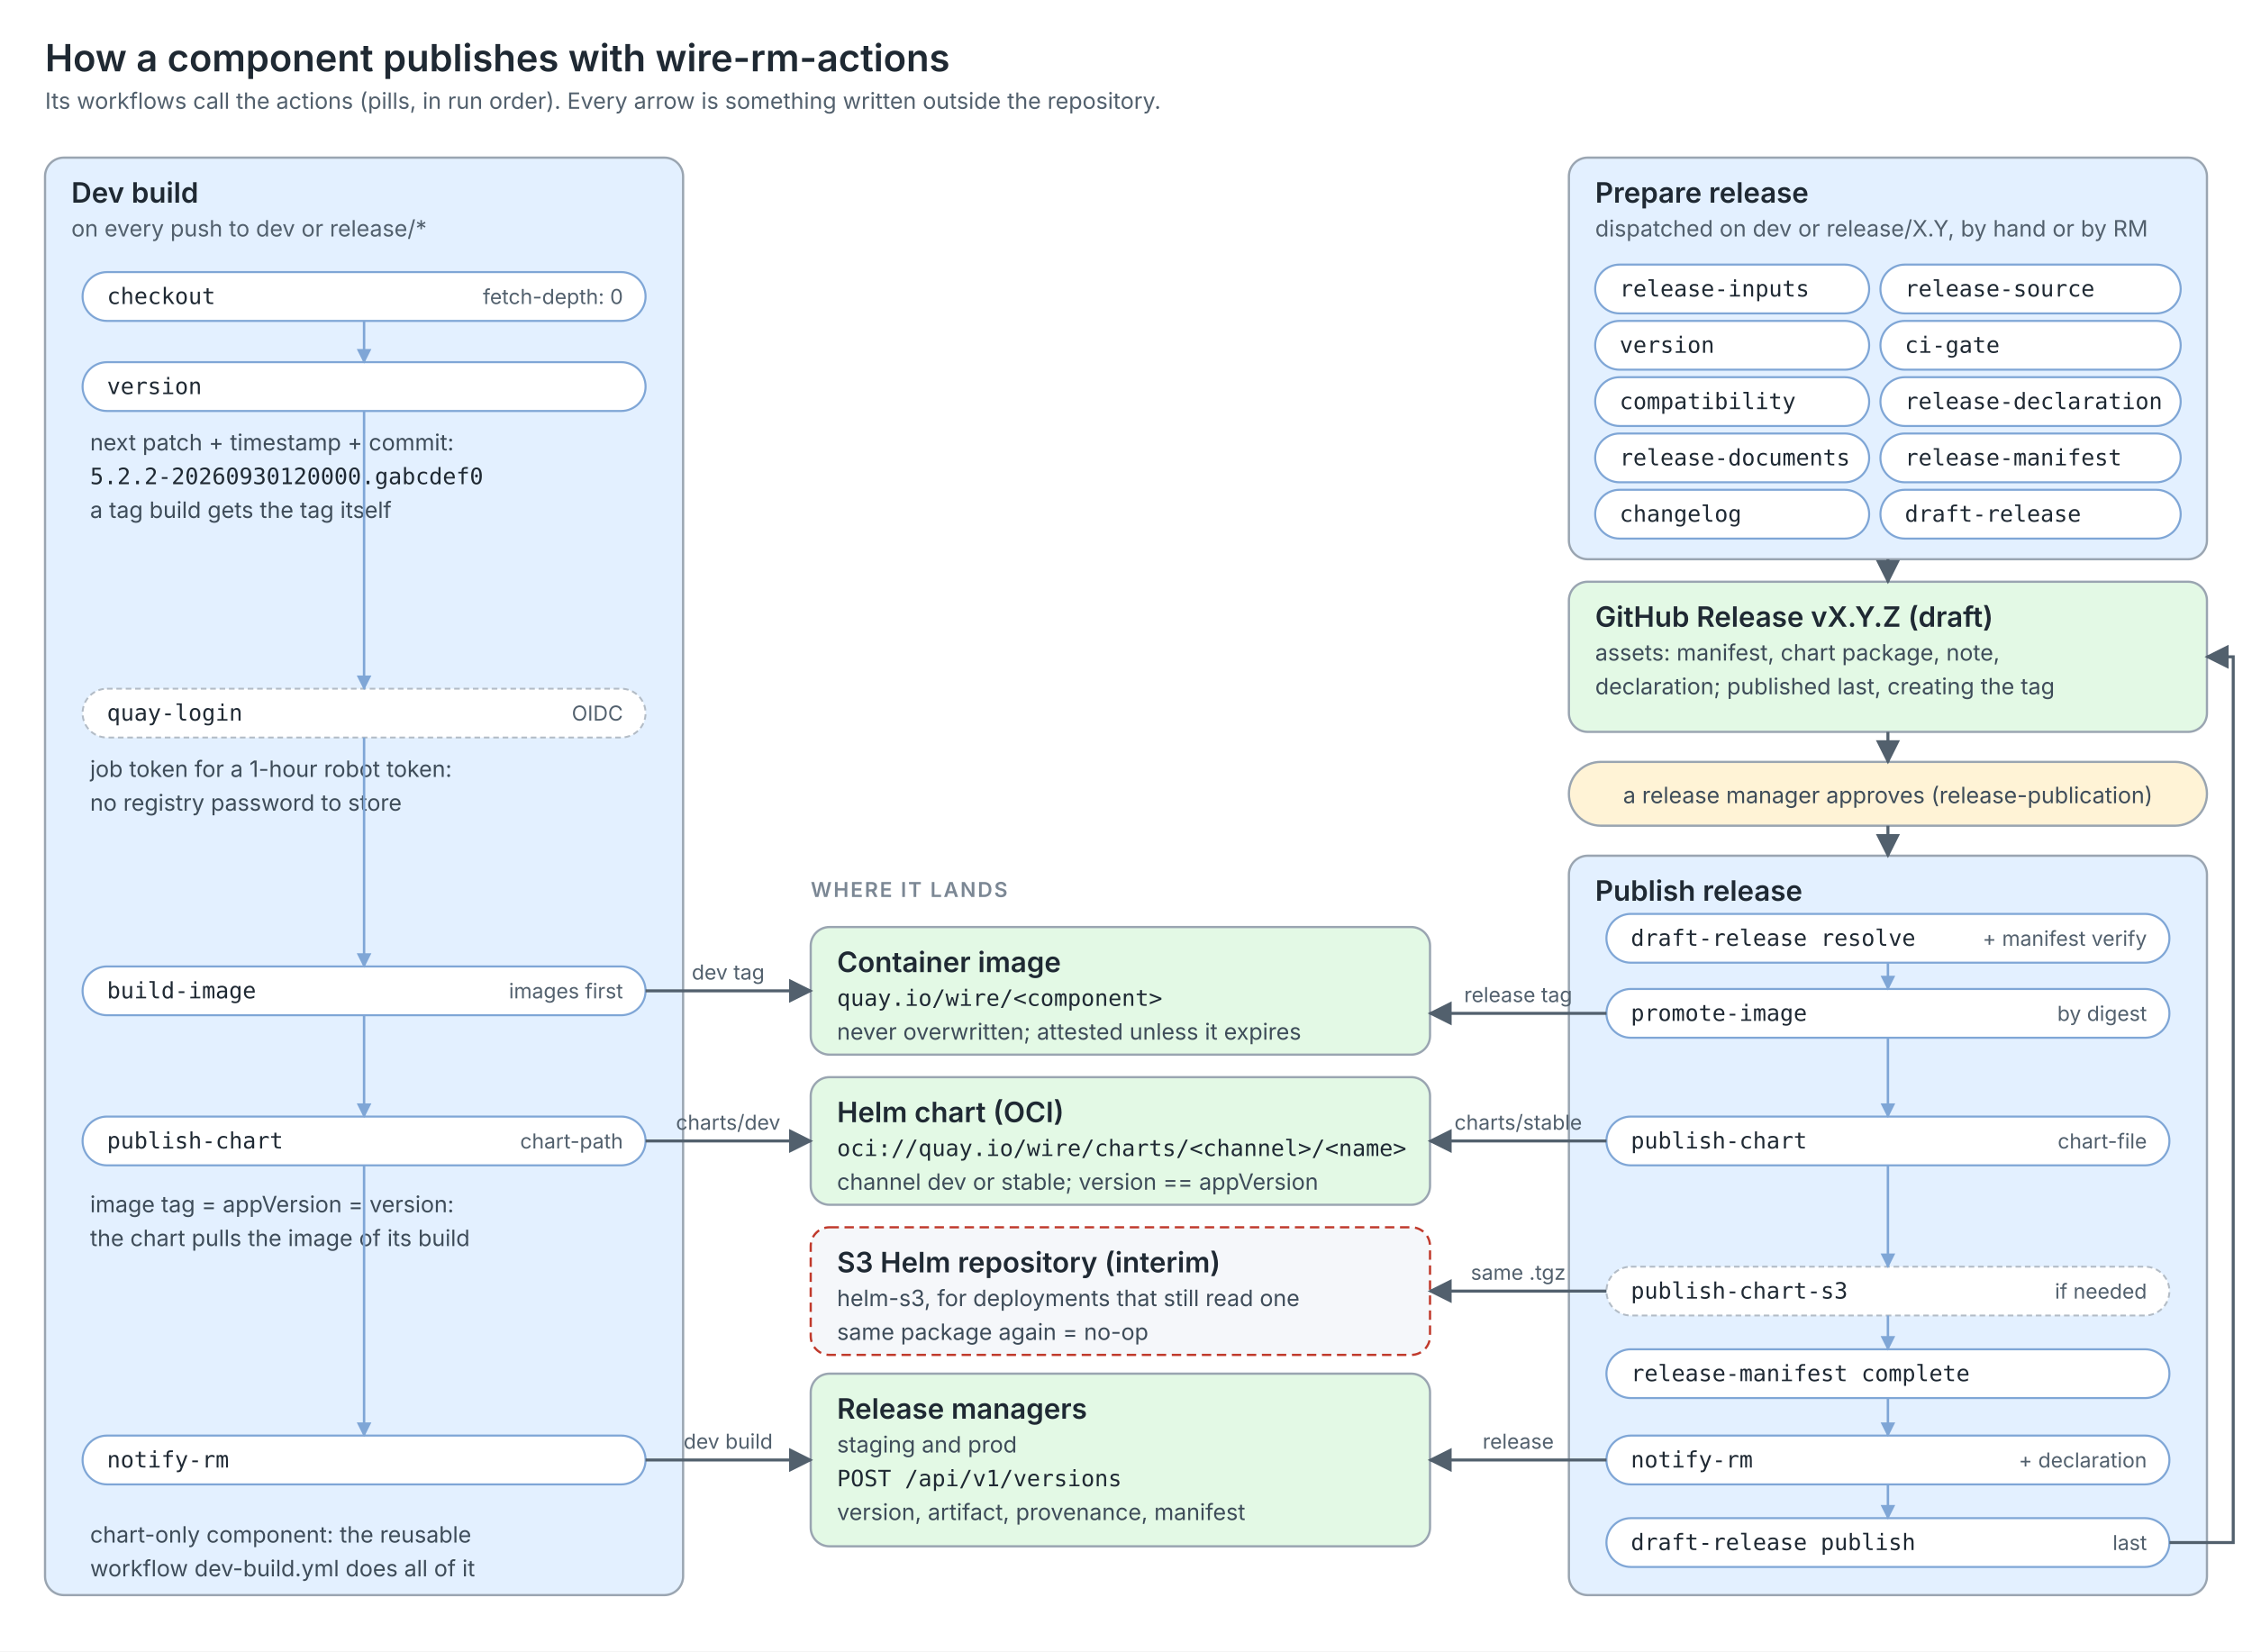
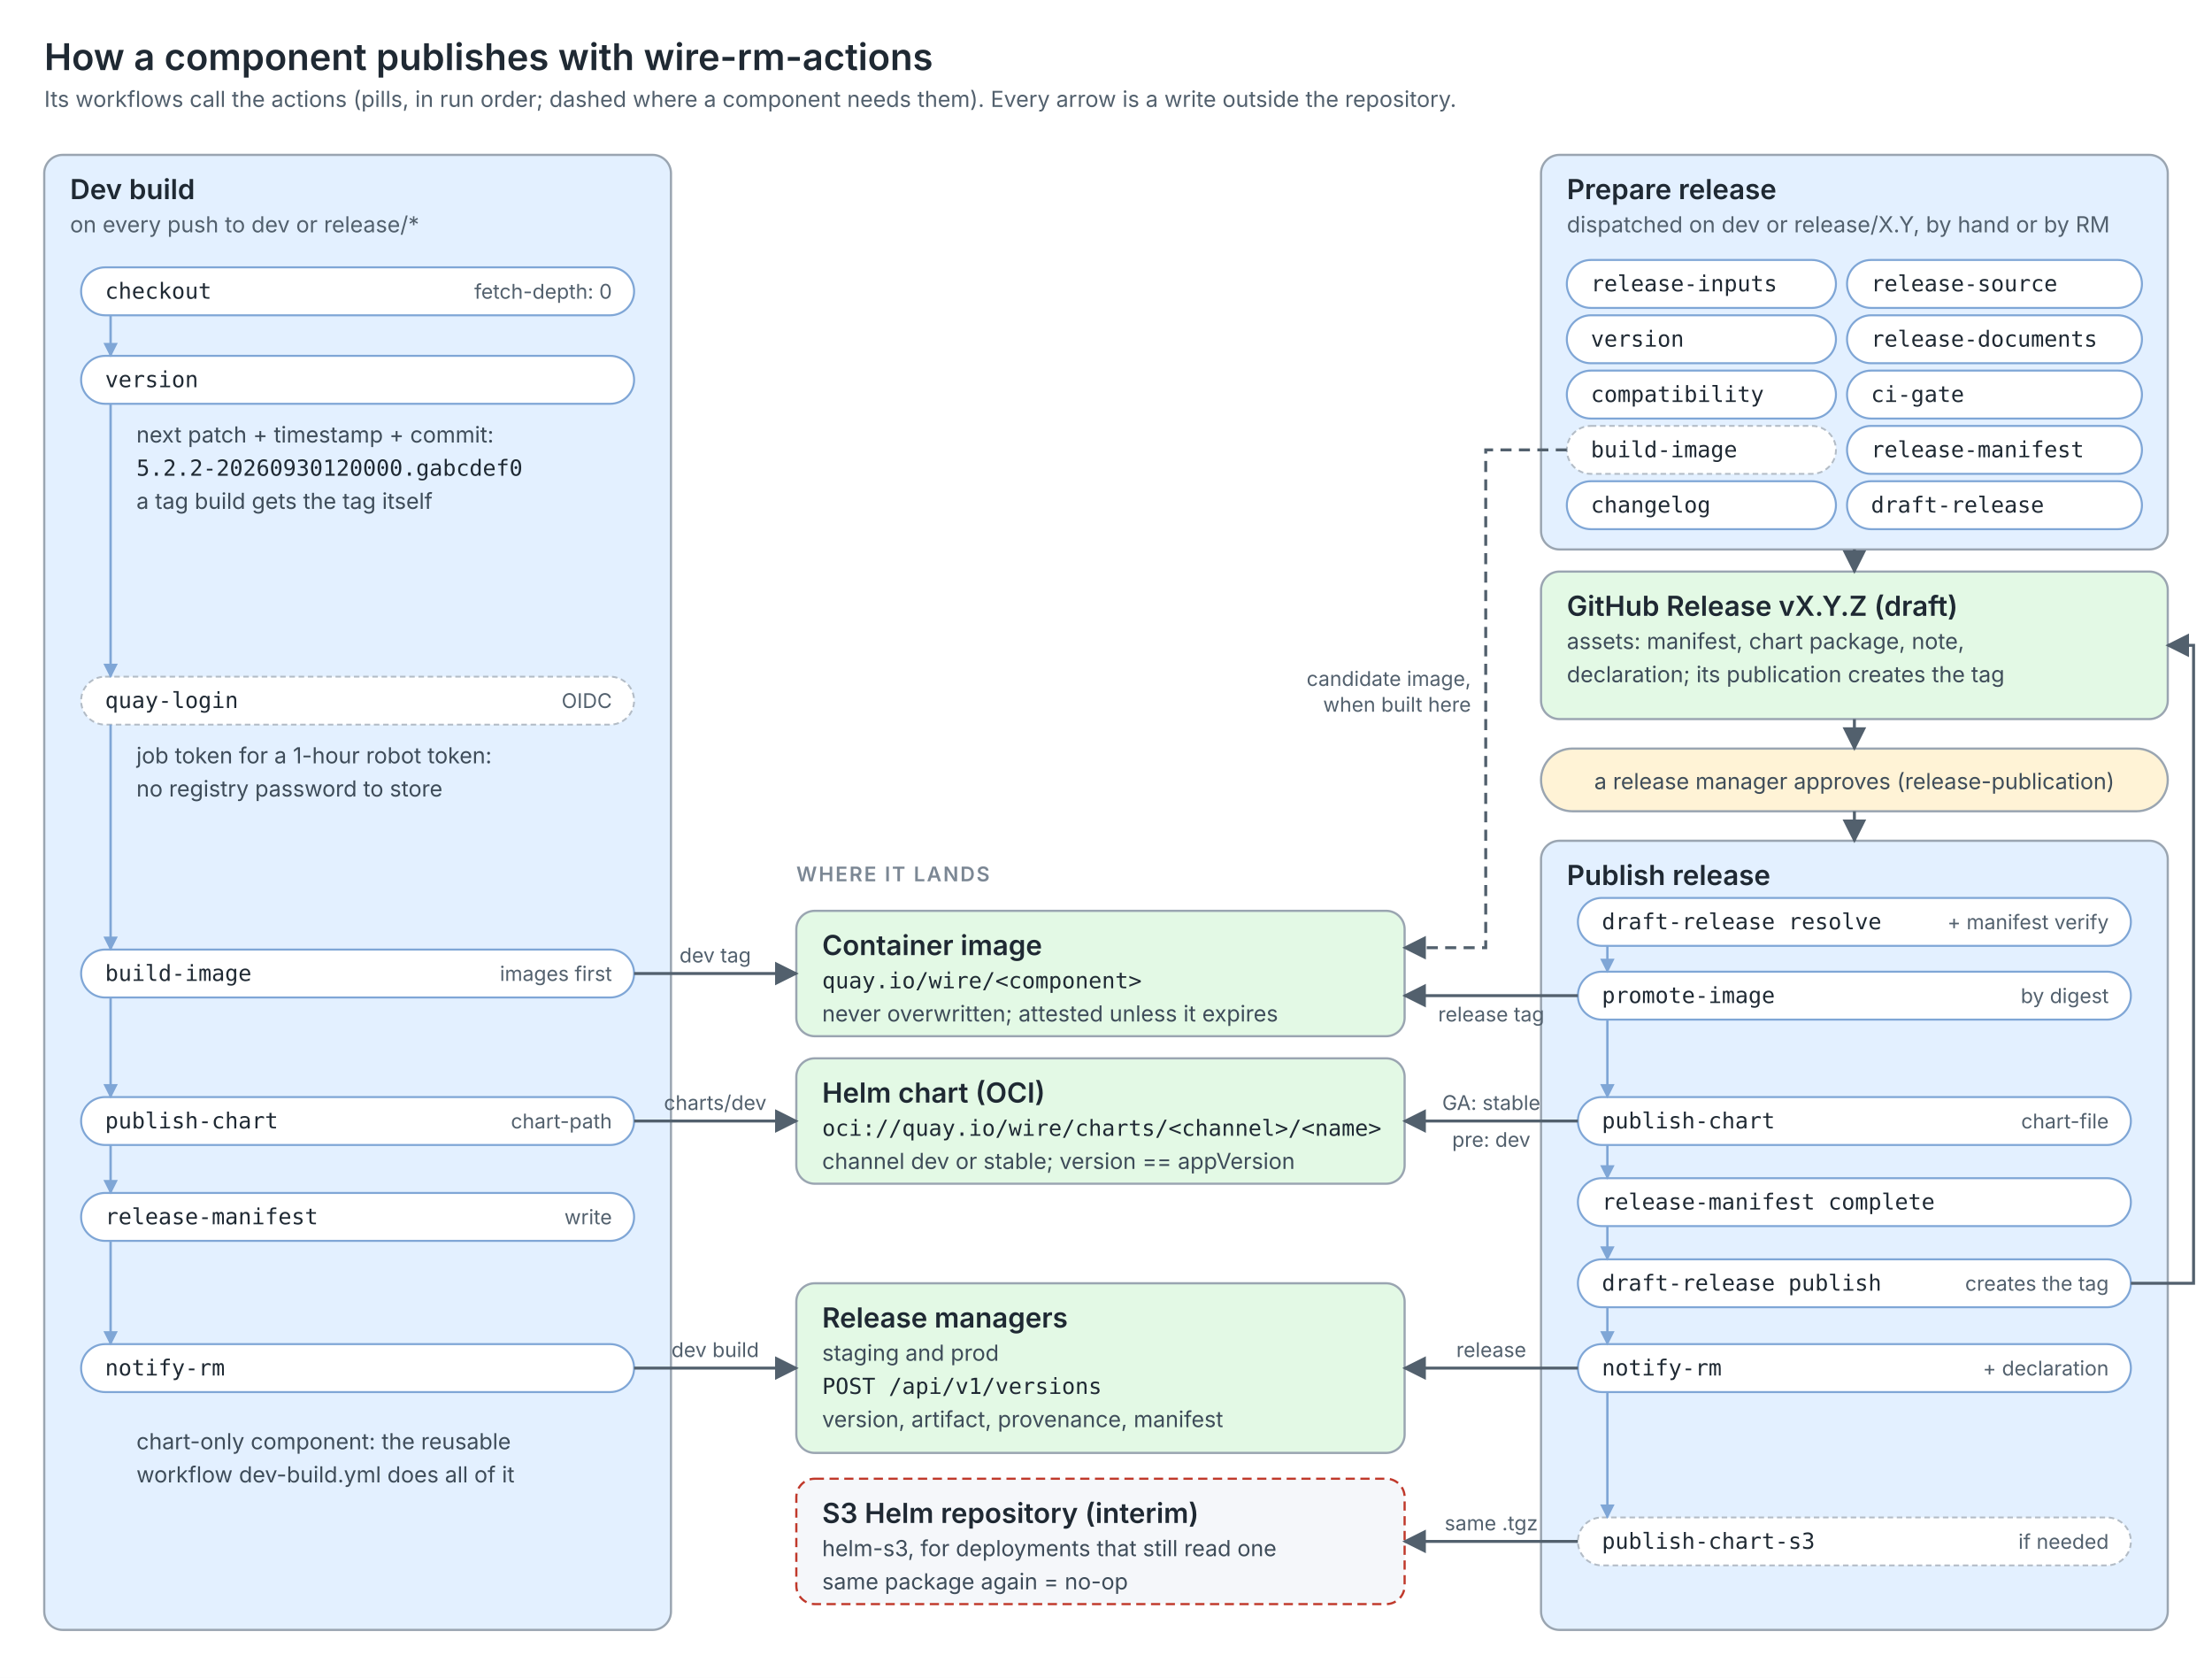
- <svg xmlns="http://www.w3.org/2000/svg" viewBox="0 0 1200 880" width="1200" height="880">
+ <svg xmlns="http://www.w3.org/2000/svg" viewBox="0 0 1200 910" width="1200" height="910">
  <style>
text{font-family:Inter,Helvetica,Arial,sans-serif;font-size:13px;fill:#1f2933}
.h{font-size:20px;font-weight:600}.sub{font-size:12px;fill:#52606d}
.t{font-size:15px;font-weight:600}.s{font-size:12px;fill:#3e4c59}.k{font-size:11px;font-weight:600;fill:#7b8794;letter-spacing:.08em}
.code{font-family:ui-monospace,SFMono-Regular,Menlo,Consolas,monospace;font-size:12px;fill:#1f2933}
.box{stroke:#9aa5b1;stroke-width:1.2}
.chip{fill:#ffffff;stroke:#7fa6d6;stroke-width:1.1}
.chipo{fill:#ffffff;stroke:#b3bcc6;stroke-width:1;stroke-dasharray:3 2}
.blue{fill:#e3f0ff}.green{fill:#e3f9e5}.amber{fill:#fff3d6}.gray{fill:#f5f7fa}
.arr{stroke:#52606d;stroke-width:1.6;fill:none;marker-end:url(#a)}
.flow{stroke:#7fa6d6;stroke-width:1.3;fill:none;marker-end:url(#b)}
+ .dash{stroke-dasharray:6 4}
.lbl{font-size:11px;fill:#52606d}
.legacy{stroke:#c0392b;stroke-dasharray:5 3}
</style>
  <defs>
    <marker id="a" viewBox="0 0 10 10" refX="9" refY="5" markerWidth="8" markerHeight="8" orient="auto-start-reverse">
      <path d="M0,0 L10,5 L0,10 z" fill="#52606d" />
    </marker>
    <marker id="b" viewBox="0 0 10 10" refX="9" refY="5" markerWidth="6" markerHeight="6" orient="auto-start-reverse">
      <path d="M0,0 L10,5 L0,10 z" fill="#7fa6d6" />
    </marker>
  </defs>
-   <rect width="1200" height="880" fill="#ffffff" />
+   <rect width="1200" height="910" fill="#ffffff" />
  <text class="h" x="24" y="38" text-anchor="start">How a component publishes with wire-rm-actions</text>
-   <text class="sub" x="24" y="58" text-anchor="start">Its workflows call the actions (pills, in run order). Every arrow is something written outside the repository.</text>
-   <rect class="box blue" x="24" y="84" width="340" height="766" rx="10" />
+   <text class="sub" x="24" y="58" text-anchor="start">Its workflows call the actions (pills, in run order; dashed where a component needs them). Every arrow is a write outside the repository.</text>
+   <rect class="box blue" x="24" y="84" width="340" height="800" rx="10" />
  <text class="t" x="38" y="108" text-anchor="start">Dev build</text>
  <text class="sub" x="38" y="126" text-anchor="start">on every push to dev or release/*</text>
  <rect class="chip" x="44" y="145" width="300" height="26" rx="13" />
  <text class="code" x="57" y="162" text-anchor="start">checkout</text>
  <text class="lbl" x="332" y="162" text-anchor="end">fetch-depth: 0</text>
  <rect class="chip" x="44" y="193" width="300" height="26" rx="13" />
  <text class="code" x="57" y="210" text-anchor="start">version</text>
-   <text class="s" x="48" y="240" text-anchor="start">next patch + timestamp + commit:</text>
-   <text class="code" x="48" y="258" text-anchor="start">5.2.2-20260930120000.gabcdef0</text>
-   <text class="s" x="48" y="276" text-anchor="start">a tag build gets the tag itself</text>
+   <text class="s" x="74" y="240" text-anchor="start">next patch + timestamp + commit:</text>
+   <text class="code" x="74" y="258" text-anchor="start">5.2.2-20260930120000.gabcdef0</text>
+   <text class="s" x="74" y="276" text-anchor="start">a tag build gets the tag itself</text>
  <rect class="chipo" x="44" y="367" width="300" height="26" rx="13" />
  <text class="code" x="57" y="384" text-anchor="start">quay-login</text>
  <text class="lbl" x="332" y="384" text-anchor="end">OIDC</text>
-   <text class="s" x="48" y="414" text-anchor="start">job token for a 1-hour robot token:</text>
-   <text class="s" x="48" y="432" text-anchor="start">no registry password to store</text>
+   <text class="s" x="74" y="414" text-anchor="start">job token for a 1-hour robot token:</text>
+   <text class="s" x="74" y="432" text-anchor="start">no registry password to store</text>
  <rect class="chip" x="44" y="515" width="300" height="26" rx="13" />
  <text class="code" x="57" y="532" text-anchor="start">build-image</text>
  <text class="lbl" x="332" y="532" text-anchor="end">images first</text>
  <rect class="chip" x="44" y="595" width="300" height="26" rx="13" />
  <text class="code" x="57" y="612" text-anchor="start">publish-chart</text>
  <text class="lbl" x="332" y="612" text-anchor="end">chart-path</text>
-   <text class="s" x="48" y="646" text-anchor="start">image tag = appVersion = version:</text>
-   <text class="s" x="48" y="664" text-anchor="start">the chart pulls the image of its build</text>
-   <rect class="chip" x="44" y="765" width="300" height="26" rx="13" />
-   <text class="code" x="57" y="782" text-anchor="start">notify-rm</text>
-   <text class="s" x="48" y="822" text-anchor="start">chart-only component: the reusable</text>
-   <text class="s" x="48" y="840" text-anchor="start">workflow dev-build.yml does all of it</text>
-   <path class="flow" d="M194,171 L194,193" />
-   <path class="flow" d="M194,219 L194,367" />
-   <path class="flow" d="M194,393 L194,515" />
-   <path class="flow" d="M194,541 L194,595" />
-   <path class="flow" d="M194,621 L194,765" />
+   <rect class="chip" x="44" y="647" width="300" height="26" rx="13" />
+   <text class="code" x="57" y="664" text-anchor="start">release-manifest</text>
+   <text class="lbl" x="332" y="664" text-anchor="end">write</text>
+   <rect class="chip" x="44" y="729" width="300" height="26" rx="13" />
+   <text class="code" x="57" y="746" text-anchor="start">notify-rm</text>
+   <text class="s" x="74" y="786" text-anchor="start">chart-only component: the reusable</text>
+   <text class="s" x="74" y="804" text-anchor="start">workflow dev-build.yml does all of it</text>
+   <path class="flow" d="M60,171 L60,193" />
+   <path class="flow" d="M60,219 L60,367" />
+   <path class="flow" d="M60,393 L60,515" />
+   <path class="flow" d="M60,541 L60,595" />
+   <path class="flow" d="M60,621 L60,647" />
+   <path class="flow" d="M60,673 L60,729" />
  <text class="k" x="432" y="478" text-anchor="start">WHERE IT LANDS</text>
  <rect class="box green" x="432" y="494" width="330" height="68" rx="10" />
  <text class="t" x="446" y="518" text-anchor="start">Container image</text>
  <text class="code" x="446" y="536" text-anchor="start">quay.io/wire/&lt;component&gt;</text>
  <text class="s" x="446" y="554" text-anchor="start">never overwritten; attested unless it expires</text>
  <rect class="box green" x="432" y="574" width="330" height="68" rx="10" />
  <text class="t" x="446" y="598" text-anchor="start">Helm chart (OCI)</text>
  <text class="code" x="446" y="616" text-anchor="start">oci://quay.io/wire/charts/&lt;channel&gt;/&lt;name&gt;</text>
  <text class="s" x="446" y="634" text-anchor="start">channel dev or stable; version == appVersion</text>
-   <rect class="box gray legacy" x="432" y="654" width="330" height="68" rx="10" />
-   <text class="t" x="446" y="678" text-anchor="start">S3 Helm repository (interim)</text>
-   <text class="s" x="446" y="696" text-anchor="start">helm-s3, for deployments that still read one</text>
-   <text class="s" x="446" y="714" text-anchor="start">same package again = no-op</text>
-   <rect class="box green" x="432" y="732" width="330" height="92" rx="10" />
-   <text class="t" x="446" y="756" text-anchor="start">Release managers</text>
-   <text class="s" x="446" y="774" text-anchor="start">staging and prod</text>
-   <text class="code" x="446" y="792" text-anchor="start">POST /api/v1/versions</text>
-   <text class="s" x="446" y="810" text-anchor="start">version, artifact, provenance, manifest</text>
+   <rect class="box gray legacy" x="432" y="802" width="330" height="68" rx="10" />
+   <text class="t" x="446" y="826" text-anchor="start">S3 Helm repository (interim)</text>
+   <text class="s" x="446" y="844" text-anchor="start">helm-s3, for deployments that still read one</text>
+   <text class="s" x="446" y="862" text-anchor="start">same package again = no-op</text>
+   <rect class="box green" x="432" y="696" width="330" height="92" rx="10" />
+   <text class="t" x="446" y="720" text-anchor="start">Release managers</text>
+   <text class="s" x="446" y="738" text-anchor="start">staging and prod</text>
+   <text class="code" x="446" y="756" text-anchor="start">POST /api/v1/versions</text>
+   <text class="s" x="446" y="774" text-anchor="start">version, artifact, provenance, manifest</text>
  <rect class="box blue" x="836" y="84" width="340" height="214" rx="10" />
  <text class="t" x="850" y="108" text-anchor="start">Prepare release</text>
  <text class="sub" x="850" y="126" text-anchor="start">dispatched on dev or release/X.Y, by hand or by RM</text>
  <rect class="chip" x="850" y="141" width="146" height="26" rx="13" />
  <text class="code" x="863" y="158" text-anchor="start">release-inputs</text>
  <rect class="chip" x="1002" y="141" width="160" height="26" rx="13" />
  <text class="code" x="1015" y="158" text-anchor="start">release-source</text>
  <rect class="chip" x="850" y="171" width="146" height="26" rx="13" />
  <text class="code" x="863" y="188" text-anchor="start">version</text>
  <rect class="chip" x="1002" y="171" width="160" height="26" rx="13" />
-   <text class="code" x="1015" y="188" text-anchor="start">ci-gate</text>
+   <text class="code" x="1015" y="188" text-anchor="start">release-documents</text>
  <rect class="chip" x="850" y="201" width="146" height="26" rx="13" />
  <text class="code" x="863" y="218" text-anchor="start">compatibility</text>
  <rect class="chip" x="1002" y="201" width="160" height="26" rx="13" />
-   <text class="code" x="1015" y="218" text-anchor="start">release-declaration</text>
-   <rect class="chip" x="850" y="231" width="146" height="26" rx="13" />
-   <text class="code" x="863" y="248" text-anchor="start">release-documents</text>
+   <text class="code" x="1015" y="218" text-anchor="start">ci-gate</text>
+   <rect class="chipo" x="850" y="231" width="146" height="26" rx="13" />
+   <text class="code" x="863" y="248" text-anchor="start">build-image</text>
  <rect class="chip" x="1002" y="231" width="160" height="26" rx="13" />
  <text class="code" x="1015" y="248" text-anchor="start">release-manifest</text>
  <rect class="chip" x="850" y="261" width="146" height="26" rx="13" />
  <text class="code" x="863" y="278" text-anchor="start">changelog</text>
  <rect class="chip" x="1002" y="261" width="160" height="26" rx="13" />
  <text class="code" x="1015" y="278" text-anchor="start">draft-release</text>
  <rect class="box green" x="836" y="310" width="340" height="80" rx="10" />
  <text class="t" x="850" y="334" text-anchor="start">GitHub Release vX.Y.Z (draft)</text>
  <text class="s" x="850" y="352" text-anchor="start">assets: manifest, chart package, note,</text>
-   <text class="s" x="850" y="370" text-anchor="start">declaration; published last, creating the tag</text>
+   <text class="s" x="850" y="370" text-anchor="start">declaration; its publication creates the tag</text>
  <path class="arr" d="M1006,298 L1006,310" />
  <rect class="box amber" x="836" y="406" width="340" height="34" rx="17" />
  <text class="s" x="1006.0" y="428" text-anchor="middle">a release manager approves (release-publication)</text>
  <path class="arr" d="M1006,390 L1006,406" />
-   <rect class="box blue" x="836" y="456" width="340" height="394" rx="10" />
+   <rect class="box blue" x="836" y="456" width="340" height="428" rx="10" />
  <text class="t" x="850" y="480" text-anchor="start">Publish release</text>
  <path class="arr" d="M1006,440 L1006,456" />
  <rect class="chip" x="856" y="487" width="300" height="26" rx="13" />
  <text class="code" x="869" y="504" text-anchor="start">draft-release resolve</text>
  <text class="lbl" x="1144" y="504" text-anchor="end">+ manifest verify</text>
  <rect class="chip" x="856" y="527" width="300" height="26" rx="13" />
  <text class="code" x="869" y="544" text-anchor="start">promote-image</text>
  <text class="lbl" x="1144" y="544" text-anchor="end">by digest</text>
  <rect class="chip" x="856" y="595" width="300" height="26" rx="13" />
  <text class="code" x="869" y="612" text-anchor="start">publish-chart</text>
  <text class="lbl" x="1144" y="612" text-anchor="end">chart-file</text>
-   <rect class="chipo" x="856" y="675" width="300" height="26" rx="13" />
-   <text class="code" x="869" y="692" text-anchor="start">publish-chart-s3</text>
-   <text class="lbl" x="1144" y="692" text-anchor="end">if needed</text>
-   <rect class="chip" x="856" y="719" width="300" height="26" rx="13" />
-   <text class="code" x="869" y="736" text-anchor="start">release-manifest complete</text>
-   <rect class="chip" x="856" y="765" width="300" height="26" rx="13" />
-   <text class="code" x="869" y="782" text-anchor="start">notify-rm</text>
-   <text class="lbl" x="1144" y="782" text-anchor="end">+ declaration</text>
-   <rect class="chip" x="856" y="809" width="300" height="26" rx="13" />
-   <text class="code" x="869" y="826" text-anchor="start">draft-release publish</text>
-   <text class="lbl" x="1144" y="826" text-anchor="end">last</text>
-   <path class="flow" d="M1006,513 L1006,527" />
-   <path class="flow" d="M1006,553 L1006,595" />
-   <path class="flow" d="M1006,621 L1006,675" />
-   <path class="flow" d="M1006,701 L1006,719" />
-   <path class="flow" d="M1006,745 L1006,765" />
-   <path class="flow" d="M1006,791 L1006,809" />
-   <path class="arr" d="M1156,822 L1190,822 L1190,350 L1176,350" />
+   <rect class="chip" x="856" y="639" width="300" height="26" rx="13" />
+   <text class="code" x="869" y="656" text-anchor="start">release-manifest complete</text>
+   <rect class="chip" x="856" y="683" width="300" height="26" rx="13" />
+   <text class="code" x="869" y="700" text-anchor="start">draft-release publish</text>
+   <text class="lbl" x="1144" y="700" text-anchor="end">creates the tag</text>
+   <rect class="chip" x="856" y="729" width="300" height="26" rx="13" />
+   <text class="code" x="869" y="746" text-anchor="start">notify-rm</text>
+   <text class="lbl" x="1144" y="746" text-anchor="end">+ declaration</text>
+   <rect class="chipo" x="856" y="823" width="300" height="26" rx="13" />
+   <text class="code" x="869" y="840" text-anchor="start">publish-chart-s3</text>
+   <text class="lbl" x="1144" y="840" text-anchor="end">if needed</text>
+   <path class="flow" d="M872,513 L872,527" />
+   <path class="flow" d="M872,553 L872,595" />
+   <path class="flow" d="M872,621 L872,639" />
+   <path class="flow" d="M872,665 L872,683" />
+   <path class="flow" d="M872,709 L872,729" />
+   <path class="flow" d="M872,755 L872,823" />
+   <path class="arr" d="M1156,696 L1190,696 L1190,350 L1176,350" />
+   <path class="arr dash" d="M850,244 L806,244 L806,514 L762,514" />
+   <text class="lbl" x="798" y="372" text-anchor="end">candidate image,</text>
+   <text class="lbl" x="798" y="386" text-anchor="end">when built here</text>
  <path class="arr" d="M344,528 L432,528" />
  <text class="lbl" x="388.0" y="522" text-anchor="middle">dev tag</text>
  <path class="arr" d="M344,608 L432,608" />
  <text class="lbl" x="388.0" y="602" text-anchor="middle">charts/dev</text>
-   <path class="arr" d="M344,778 L432,778" />
-   <text class="lbl" x="388.0" y="772" text-anchor="middle">dev build</text>
+   <path class="arr" d="M344,742 L432,742" />
+   <text class="lbl" x="388.0" y="736" text-anchor="middle">dev build</text>
  <path class="arr" d="M856,540 L762,540" />
-   <text class="lbl" x="809.0" y="534" text-anchor="middle">release tag</text>
+   <text class="lbl" x="809.0" y="554" text-anchor="middle">release tag</text>
  <path class="arr" d="M856,608 L762,608" />
-   <text class="lbl" x="809.0" y="602" text-anchor="middle">charts/stable</text>
-   <path class="arr" d="M856,688 L762,688" />
-   <text class="lbl" x="809.0" y="682" text-anchor="middle">same .tgz</text>
-   <path class="arr" d="M856,778 L762,778" />
-   <text class="lbl" x="809.0" y="772" text-anchor="middle">release</text>
+   <text class="lbl" x="809.0" y="602" text-anchor="middle">GA: stable</text>
+   <text class="lbl" x="809.0" y="622" text-anchor="middle">pre: dev</text>
+   <path class="arr" d="M856,836 L762,836" />
+   <text class="lbl" x="809.0" y="830" text-anchor="middle">same .tgz</text>
+   <path class="arr" d="M856,742 L762,742" />
+   <text class="lbl" x="809.0" y="736" text-anchor="middle">release</text>
</svg>
